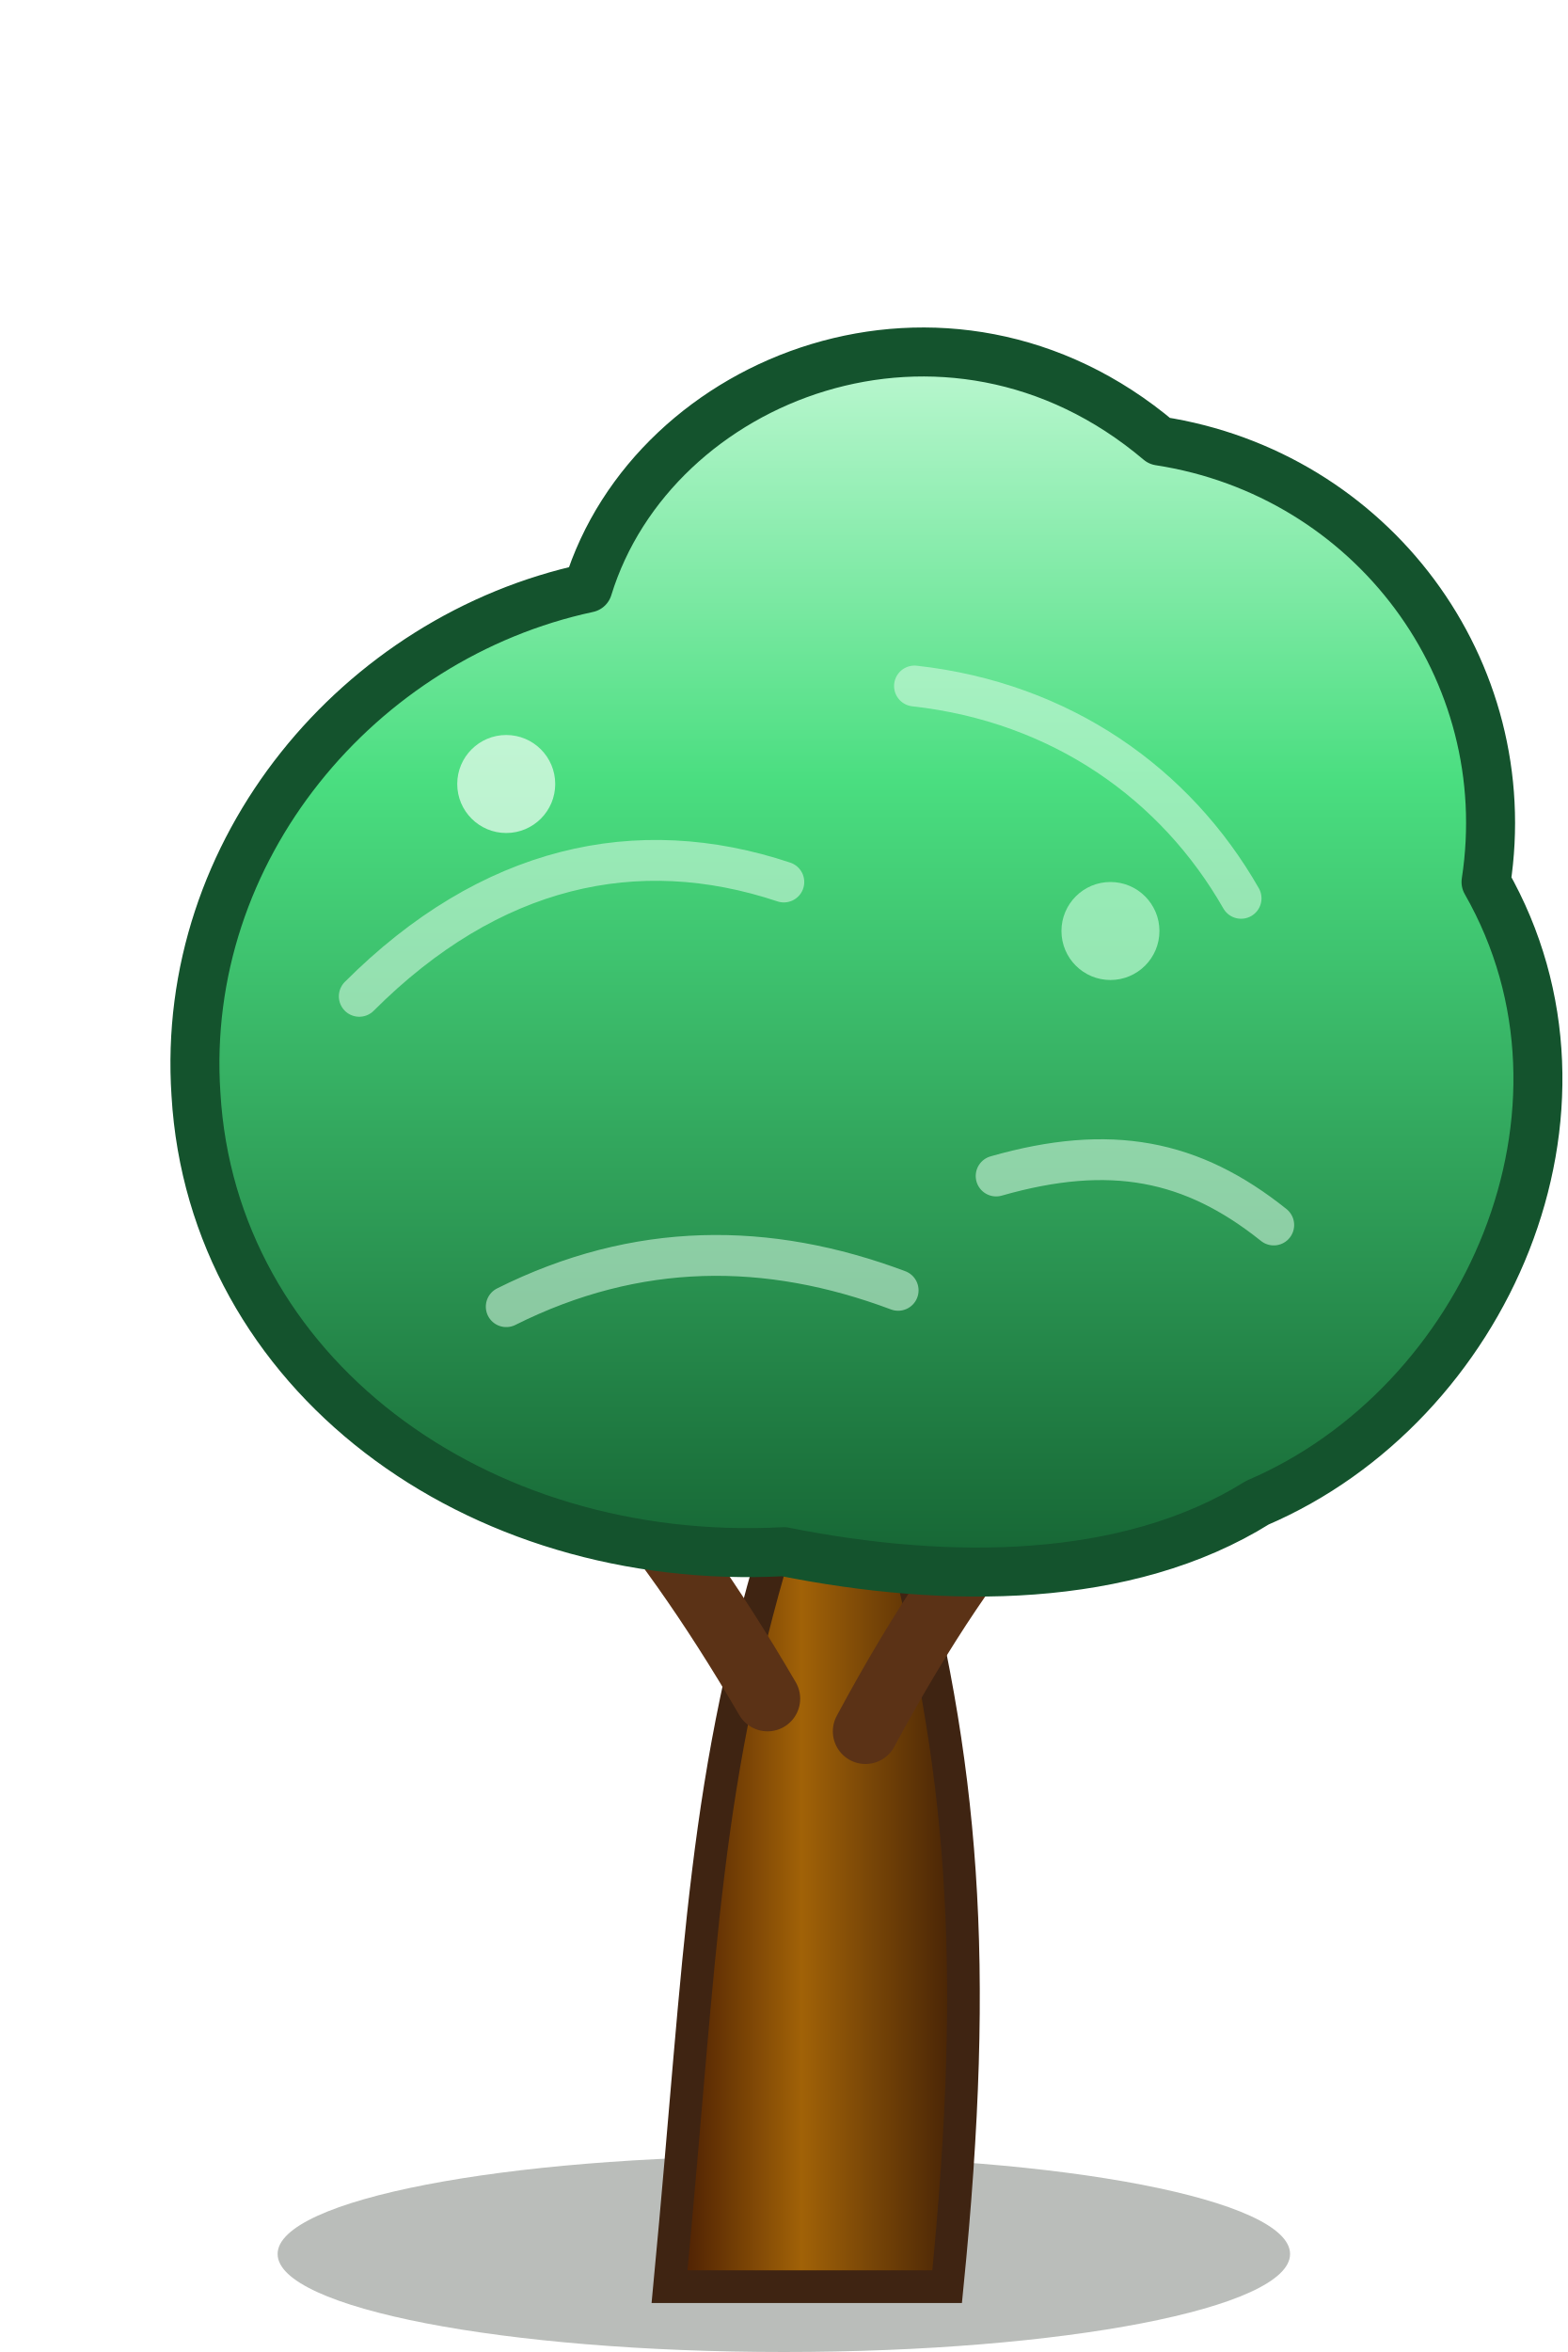
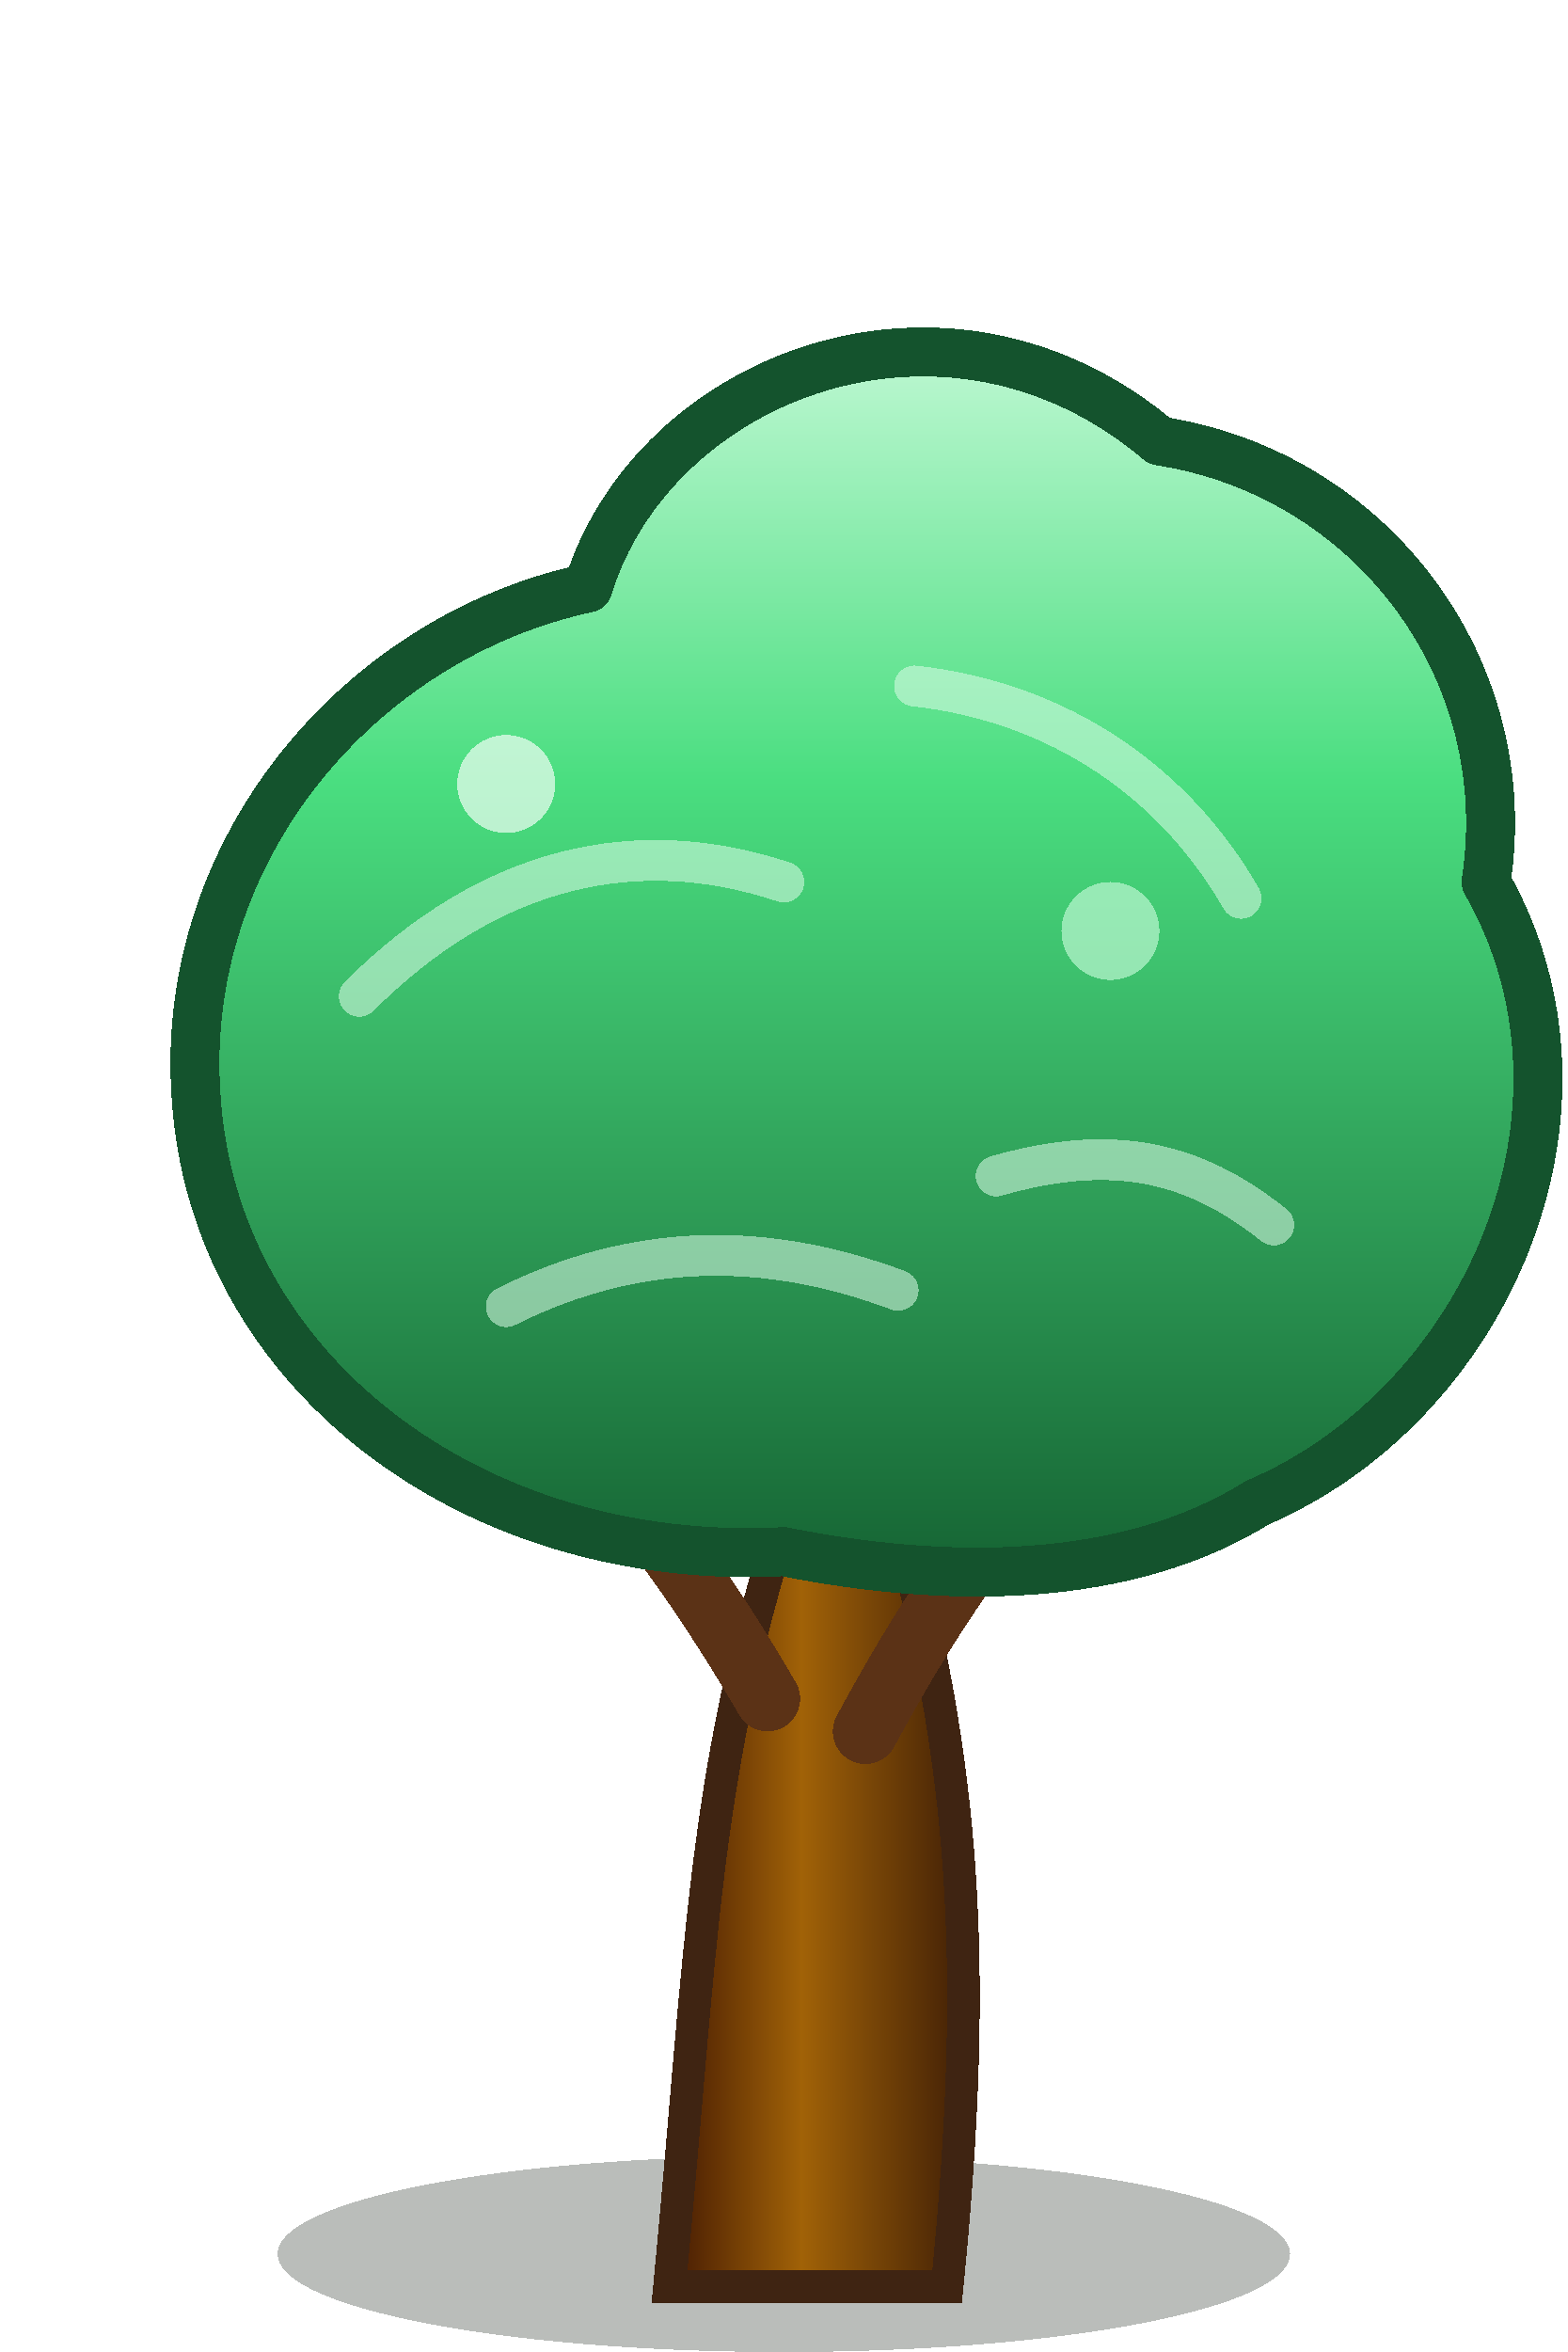
- <svg xmlns="http://www.w3.org/2000/svg" viewBox="0 0 96 144" width="96" height="144">
+ <svg xmlns="http://www.w3.org/2000/svg" viewBox="0 0 96 144" width="96" height="144" shape-rendering="crispEdges">
  <defs>
    <linearGradient id="leaf" x2="0" y2="1">
      <stop stop-color="#bbf7d0" />
      <stop offset=".35" stop-color="#4ade80" />
      <stop offset="1" stop-color="#166534" />
    </linearGradient>
    <linearGradient id="bark" x2="1">
      <stop stop-color="#451a03" />
      <stop offset=".45" stop-color="#a16207" />
      <stop offset="1" stop-color="#422006" />
    </linearGradient>
  </defs>
  <ellipse cx="48" cy="138" rx="31" ry="6" fill="#172216" opacity=".3" />
  <path d="M41 140c2-21 2-31 7-47h7c4 15 5 27 3 47z" fill="url(#bark)" stroke="#3f2412" stroke-width="2" />
  <path d="M47 104c-7-12-13-18-20-24M53 106c7-13 13-19 21-25" fill="none" stroke="#5b3216" stroke-width="4" stroke-linecap="round" />
  <path d="M48 95C29 96 13 84 12 67c-1-15 10-28 24-31 4-13 22-20 35-9 13 2 22 14 20 27 8 14 0 32-14 38-8 5-19 5-29 3z" fill="url(#leaf)" stroke="#14532d" stroke-width="3" stroke-linejoin="round" />
  <path d="M22 61c8-8 17-10 26-7M56 42c9 1 16 6 20 13M31 80c8-4 16-4 24-1M61 72c7-2 12-1 17 3" fill="none" stroke="#dcfce7" stroke-width="2.5" opacity=".55" stroke-linecap="round" />
  <circle cx="31" cy="48" r="3" fill="#f0fdf4" opacity=".7" />
  <circle cx="68" cy="57" r="3" fill="#bbf7d0" opacity=".7" />
</svg>
